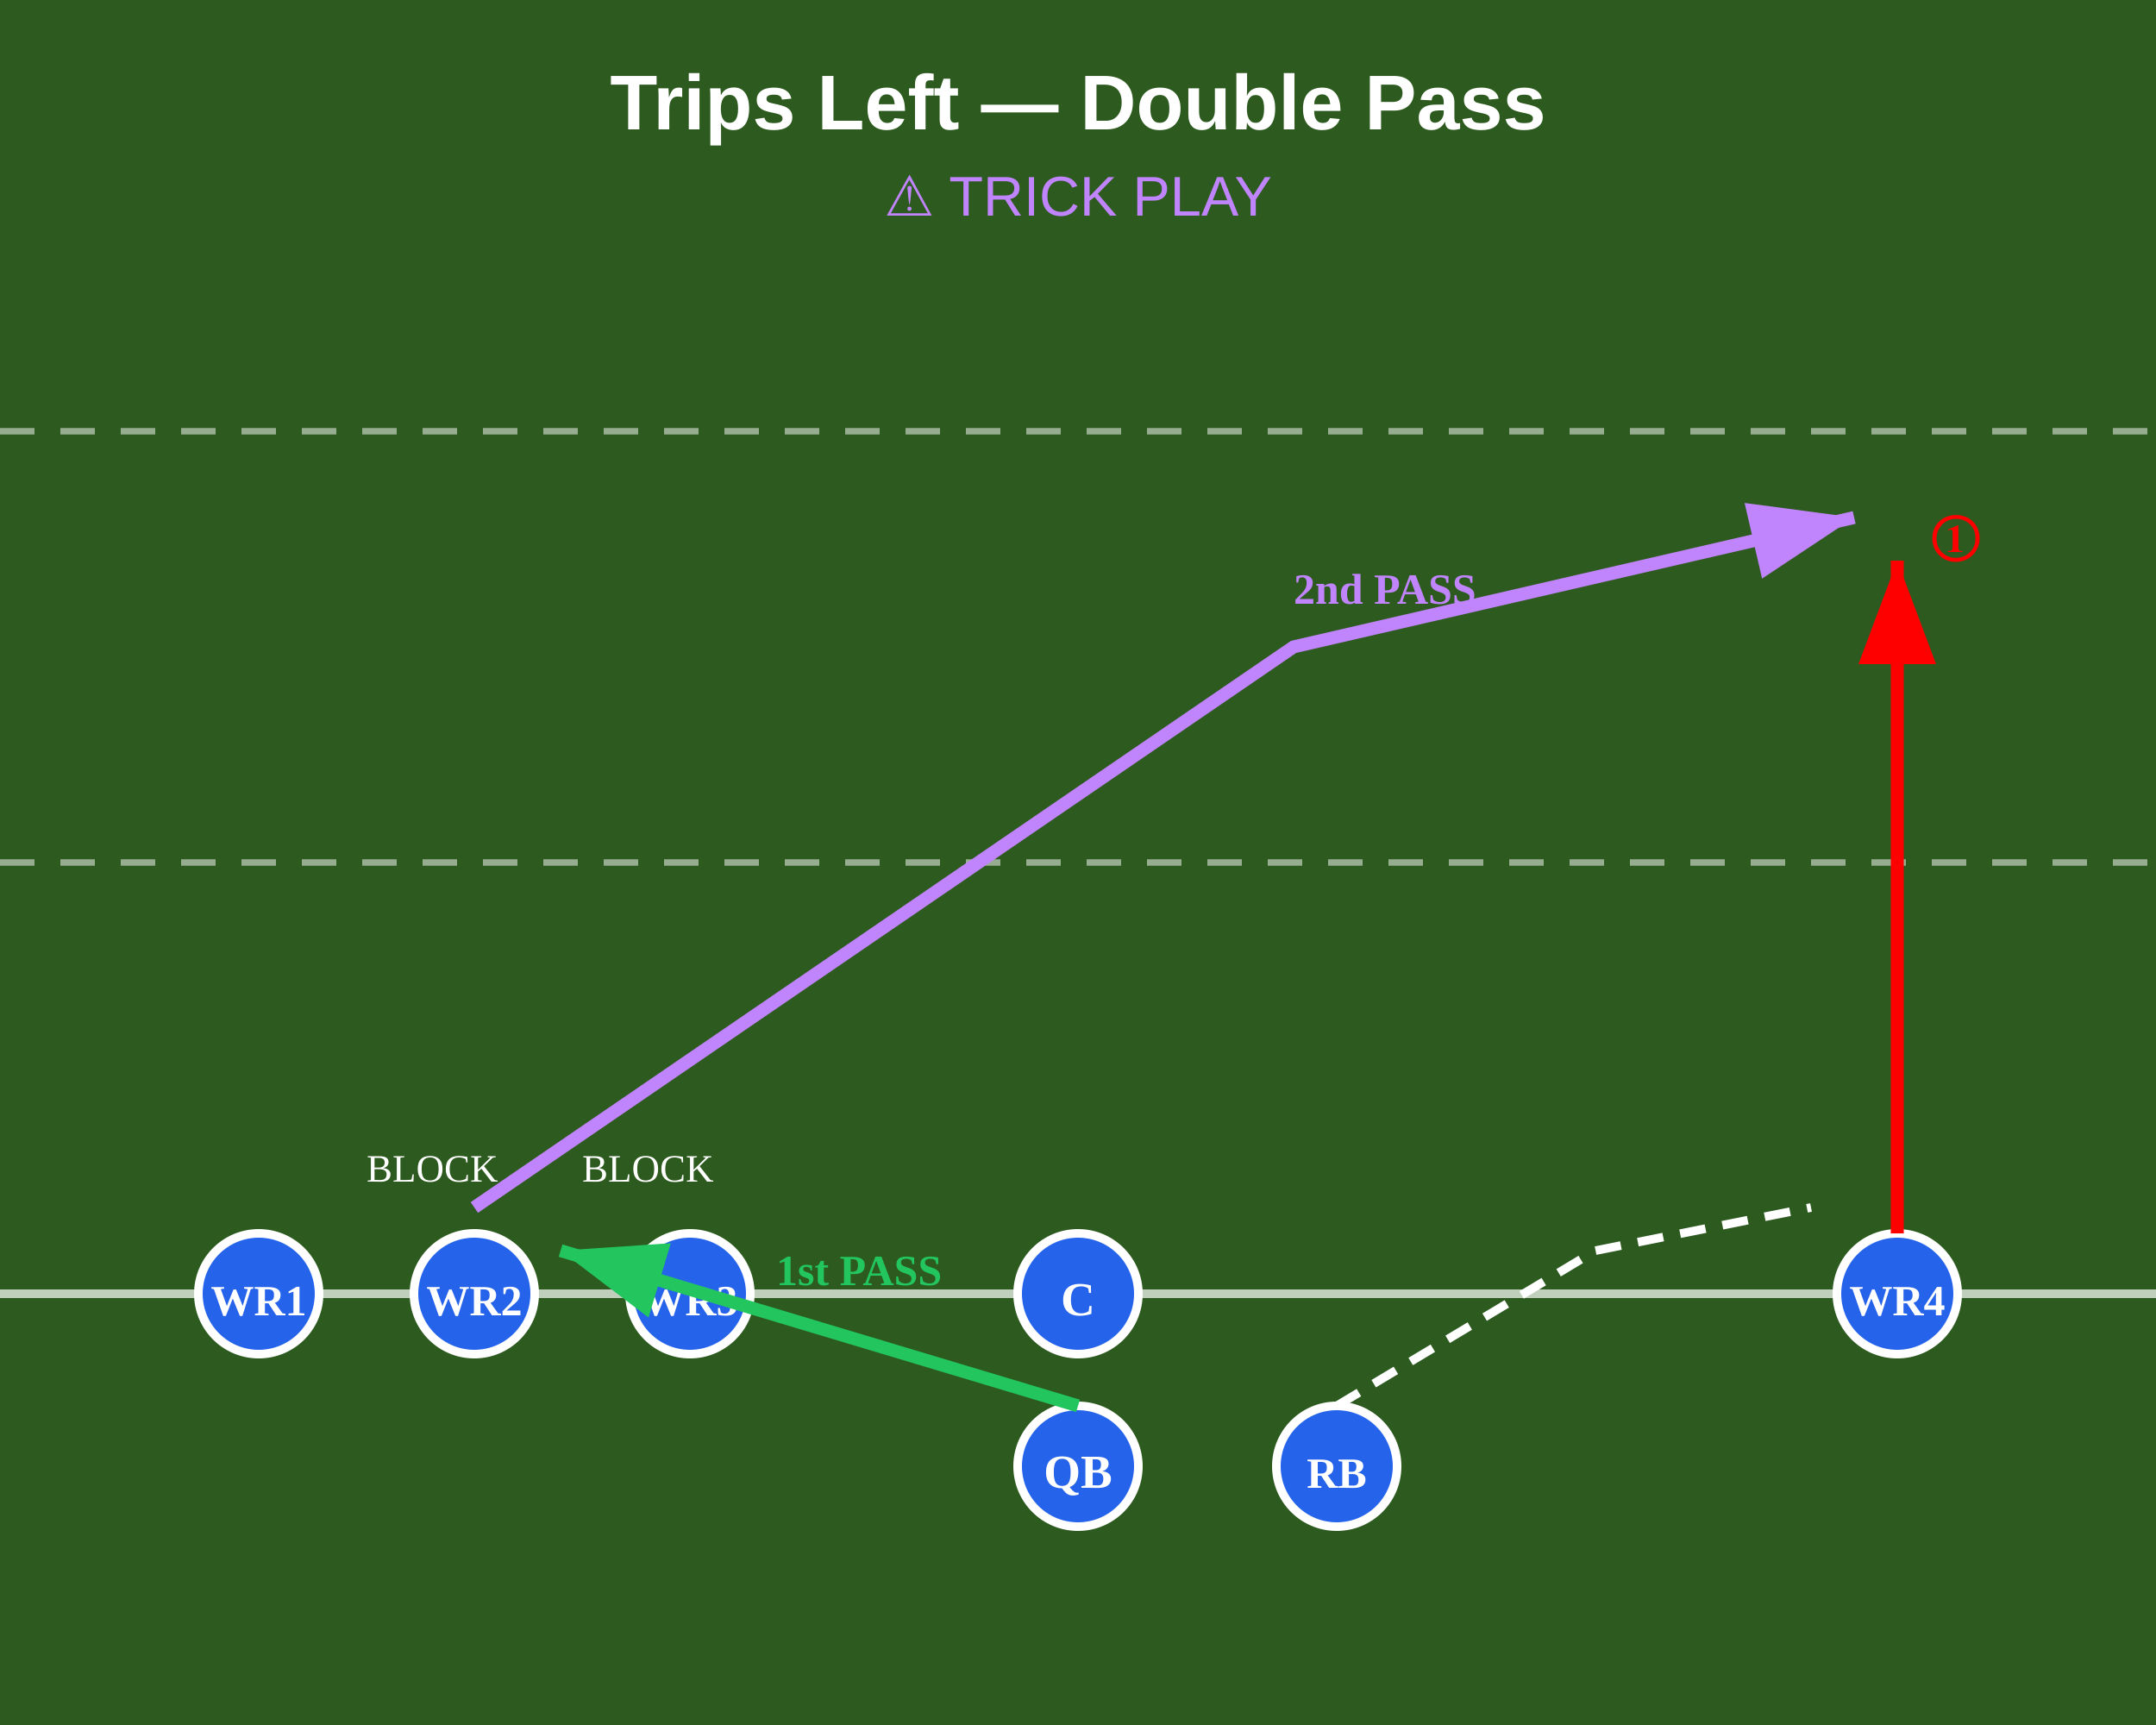
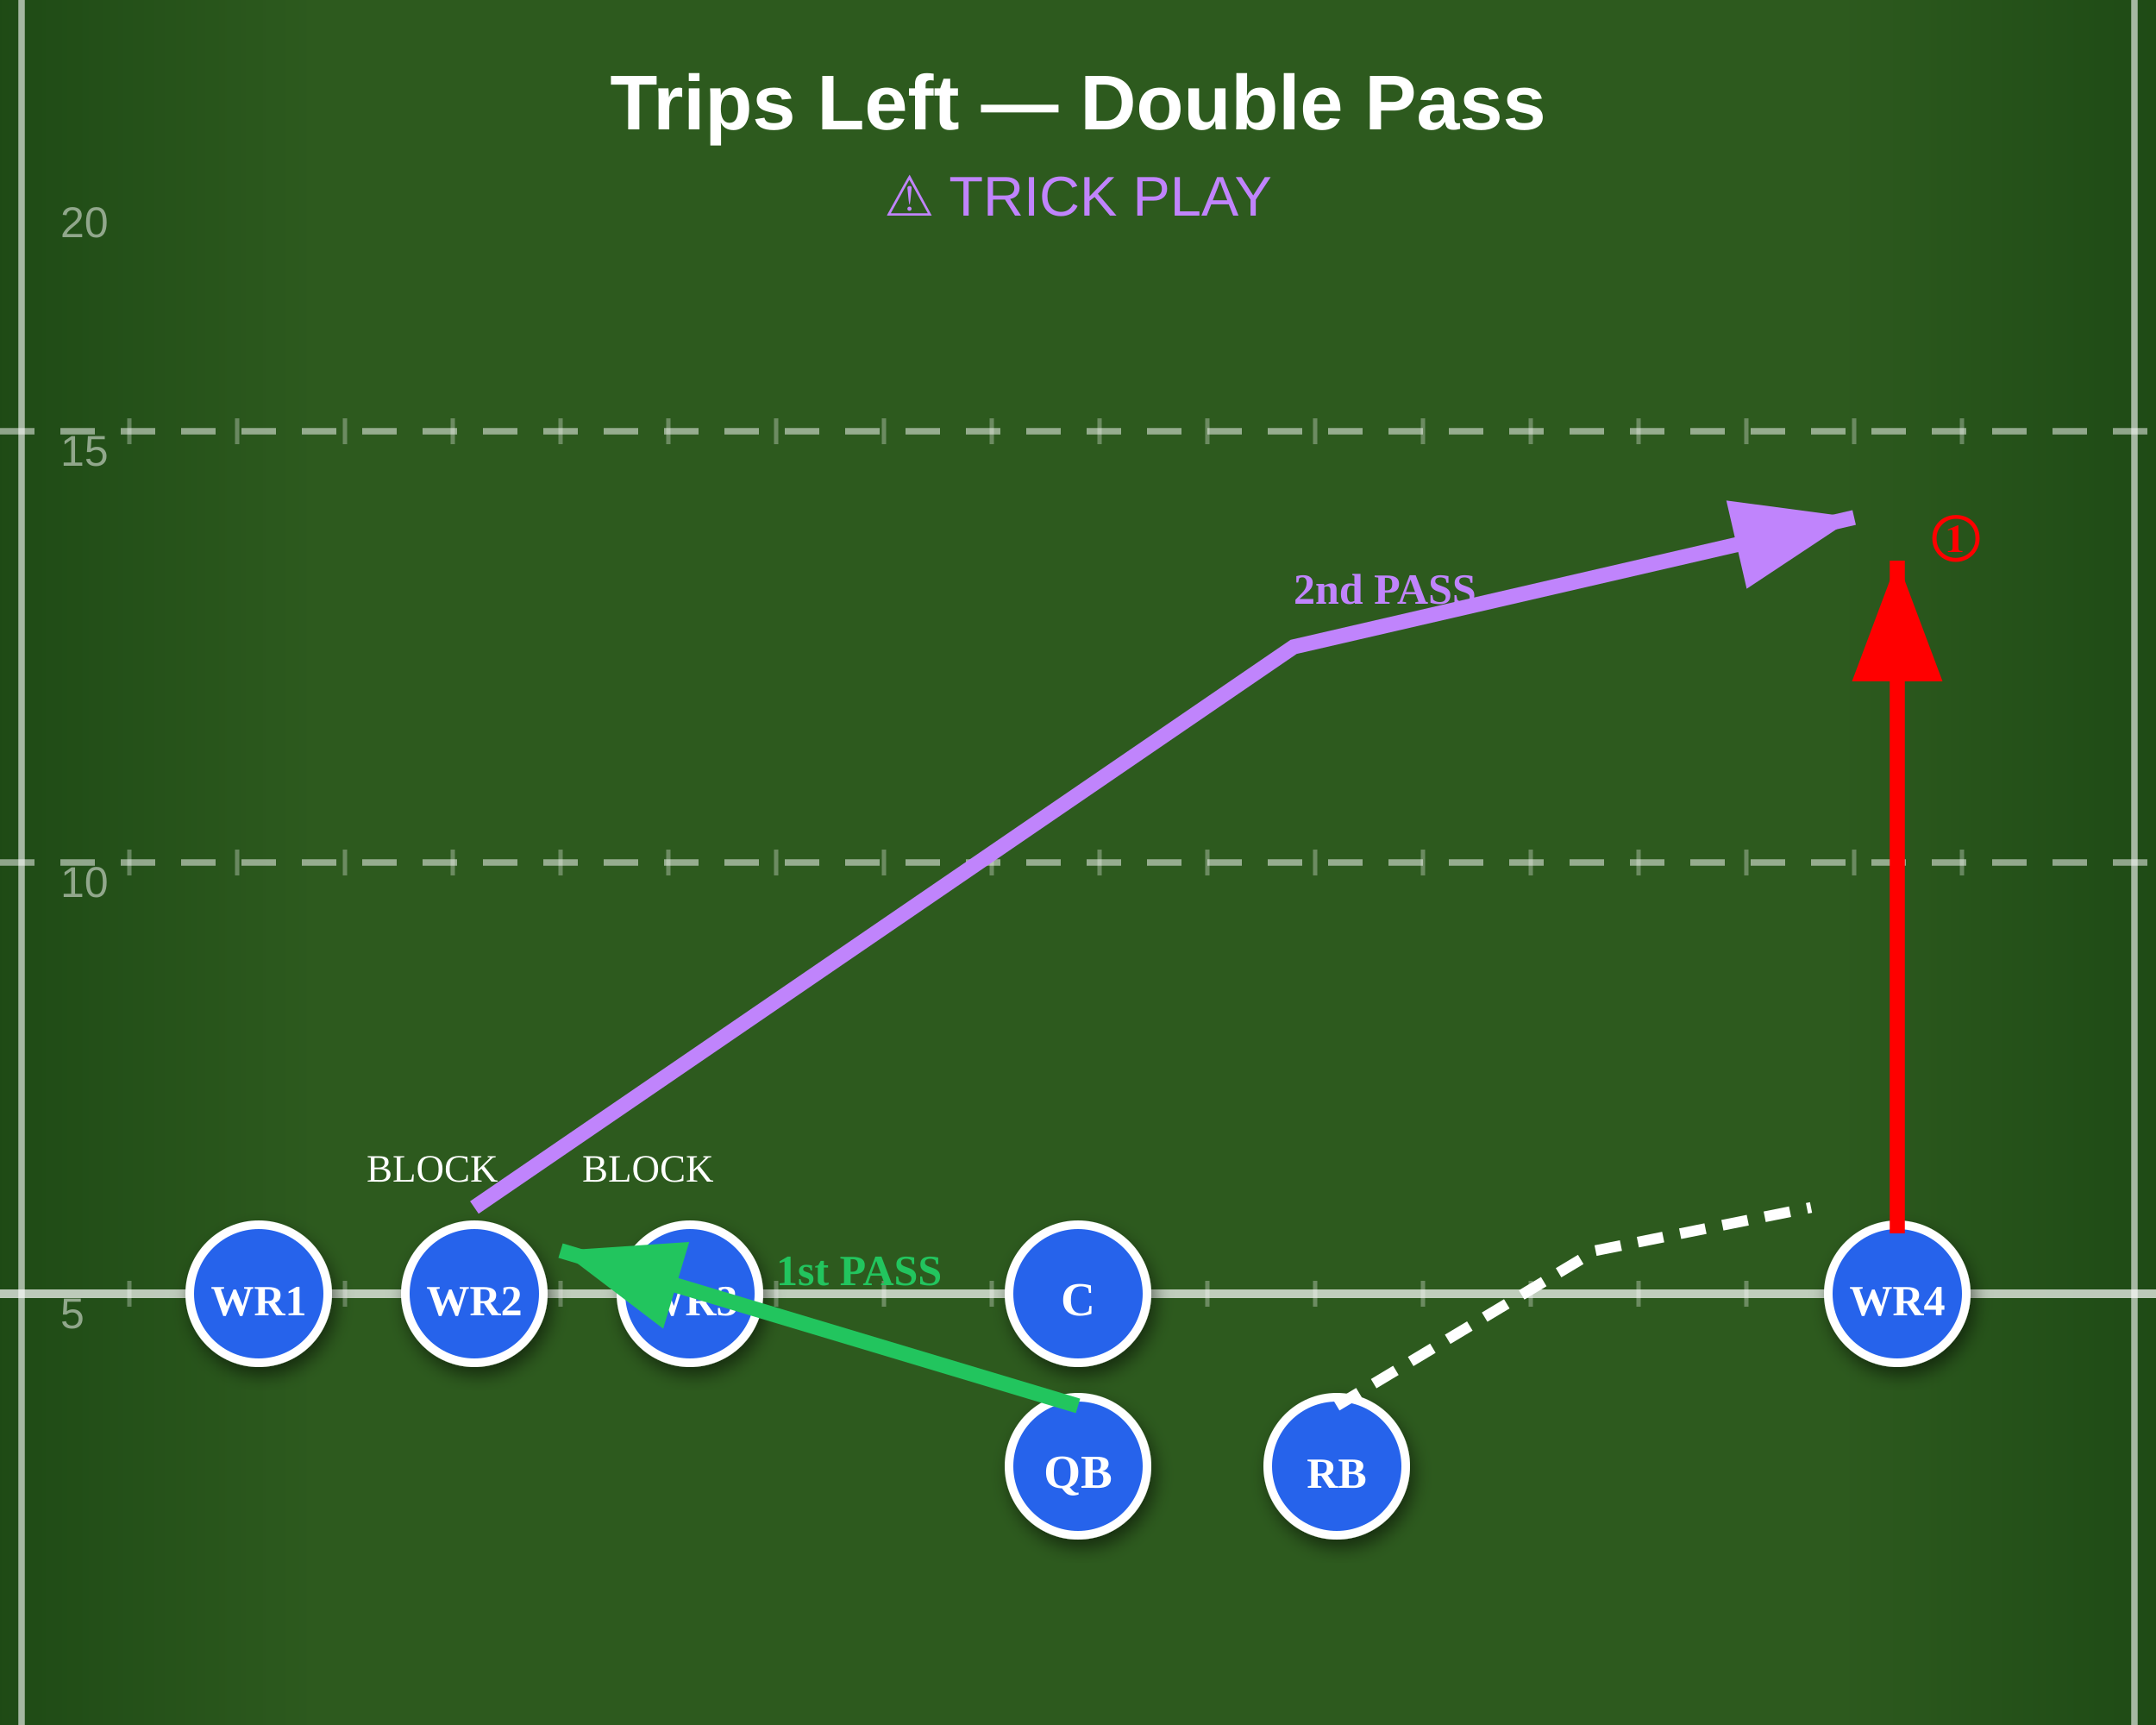
<svg xmlns="http://www.w3.org/2000/svg" viewBox="0 0 500 400">
  <defs>
    <marker id="ar" markerWidth="8" markerHeight="6" refX="8" refY="3" orient="auto">
      <polygon points="0 0, 8 3, 0 6" fill="red" />
    </marker>
    <marker id="ap" markerWidth="8" markerHeight="6" refX="8" refY="3" orient="auto">
      <polygon points="0 0, 8 3, 0 6" fill="#c084fc" />
    </marker>
    <marker id="ag" markerWidth="8" markerHeight="6" refX="8" refY="3" orient="auto">
      <polygon points="0 0, 8 3, 0 6" fill="#22c55e" />
    </marker>
+     <linearGradient id="fieldGrad" x1="0" y1="0" x2="1" y2="0">
+       <stop offset="0%" stop-color="#1e4a15" />
+       <stop offset="15%" stop-color="#2d5a1e" />
+       <stop offset="85%" stop-color="#2d5a1e" />
+       <stop offset="100%" stop-color="#1e4a15" />
+     </linearGradient>
+     <filter id="dropShadow" x="-20%" y="-20%" width="140%" height="140%">
+       <feDropShadow dx="1" dy="2" stdDeviation="2" flood-color="#000" flood-opacity="0.5" />
+     </filter>
  </defs>
-   <rect width="500" height="400" fill="#2d5a1e" />
+   <rect width="500" height="400" fill="url(#fieldGrad)" />
+   <line x1="5" y1="0" x2="5" y2="400" stroke="white" stroke-width="1.5" opacity="0.6" />
+   <line x1="495" y1="0" x2="495" y2="400" stroke="white" stroke-width="1.5" opacity="0.6" />
+   <text x="14" y="308" fill="white" font-family="Arial" font-size="10" opacity="0.5">5</text>
+   <text x="14" y="208" fill="white" font-family="Arial" font-size="10" opacity="0.5">10</text>
+   <text x="14" y="108" fill="white" font-family="Arial" font-size="10" opacity="0.5">15</text>
+   <text x="14" y="55" fill="white" font-family="Arial" font-size="10" opacity="0.5">20</text>
+   <line x1="30" y1="97" x2="30" y2="103" stroke="white" stroke-width="1" opacity="0.3" />
+   <line x1="55" y1="97" x2="55" y2="103" stroke="white" stroke-width="1" opacity="0.3" />
+   <line x1="80" y1="97" x2="80" y2="103" stroke="white" stroke-width="1" opacity="0.3" />
+   <line x1="105" y1="97" x2="105" y2="103" stroke="white" stroke-width="1" opacity="0.3" />
+   <line x1="130" y1="97" x2="130" y2="103" stroke="white" stroke-width="1" opacity="0.3" />
+   <line x1="155" y1="97" x2="155" y2="103" stroke="white" stroke-width="1" opacity="0.3" />
+   <line x1="180" y1="97" x2="180" y2="103" stroke="white" stroke-width="1" opacity="0.3" />
+   <line x1="205" y1="97" x2="205" y2="103" stroke="white" stroke-width="1" opacity="0.3" />
+   <line x1="230" y1="97" x2="230" y2="103" stroke="white" stroke-width="1" opacity="0.3" />
+   <line x1="255" y1="97" x2="255" y2="103" stroke="white" stroke-width="1" opacity="0.3" />
+   <line x1="280" y1="97" x2="280" y2="103" stroke="white" stroke-width="1" opacity="0.3" />
+   <line x1="305" y1="97" x2="305" y2="103" stroke="white" stroke-width="1" opacity="0.3" />
+   <line x1="330" y1="97" x2="330" y2="103" stroke="white" stroke-width="1" opacity="0.3" />
+   <line x1="355" y1="97" x2="355" y2="103" stroke="white" stroke-width="1" opacity="0.3" />
+   <line x1="380" y1="97" x2="380" y2="103" stroke="white" stroke-width="1" opacity="0.3" />
+   <line x1="405" y1="97" x2="405" y2="103" stroke="white" stroke-width="1" opacity="0.3" />
+   <line x1="430" y1="97" x2="430" y2="103" stroke="white" stroke-width="1" opacity="0.3" />
+   <line x1="455" y1="97" x2="455" y2="103" stroke="white" stroke-width="1" opacity="0.3" />
+   <line x1="30" y1="197" x2="30" y2="203" stroke="white" stroke-width="1" opacity="0.3" />
+   <line x1="55" y1="197" x2="55" y2="203" stroke="white" stroke-width="1" opacity="0.3" />
+   <line x1="80" y1="197" x2="80" y2="203" stroke="white" stroke-width="1" opacity="0.3" />
+   <line x1="105" y1="197" x2="105" y2="203" stroke="white" stroke-width="1" opacity="0.3" />
+   <line x1="130" y1="197" x2="130" y2="203" stroke="white" stroke-width="1" opacity="0.3" />
+   <line x1="155" y1="197" x2="155" y2="203" stroke="white" stroke-width="1" opacity="0.3" />
+   <line x1="180" y1="197" x2="180" y2="203" stroke="white" stroke-width="1" opacity="0.3" />
+   <line x1="205" y1="197" x2="205" y2="203" stroke="white" stroke-width="1" opacity="0.3" />
+   <line x1="230" y1="197" x2="230" y2="203" stroke="white" stroke-width="1" opacity="0.3" />
+   <line x1="255" y1="197" x2="255" y2="203" stroke="white" stroke-width="1" opacity="0.3" />
+   <line x1="280" y1="197" x2="280" y2="203" stroke="white" stroke-width="1" opacity="0.3" />
+   <line x1="305" y1="197" x2="305" y2="203" stroke="white" stroke-width="1" opacity="0.3" />
+   <line x1="330" y1="197" x2="330" y2="203" stroke="white" stroke-width="1" opacity="0.3" />
+   <line x1="355" y1="197" x2="355" y2="203" stroke="white" stroke-width="1" opacity="0.3" />
+   <line x1="380" y1="197" x2="380" y2="203" stroke="white" stroke-width="1" opacity="0.3" />
+   <line x1="405" y1="197" x2="405" y2="203" stroke="white" stroke-width="1" opacity="0.3" />
+   <line x1="430" y1="197" x2="430" y2="203" stroke="white" stroke-width="1" opacity="0.3" />
+   <line x1="455" y1="197" x2="455" y2="203" stroke="white" stroke-width="1" opacity="0.3" />
+   <line x1="30" y1="297" x2="30" y2="303" stroke="white" stroke-width="1" opacity="0.3" />
+   <line x1="55" y1="297" x2="55" y2="303" stroke="white" stroke-width="1" opacity="0.3" />
+   <line x1="80" y1="297" x2="80" y2="303" stroke="white" stroke-width="1" opacity="0.3" />
+   <line x1="105" y1="297" x2="105" y2="303" stroke="white" stroke-width="1" opacity="0.3" />
+   <line x1="130" y1="297" x2="130" y2="303" stroke="white" stroke-width="1" opacity="0.3" />
+   <line x1="155" y1="297" x2="155" y2="303" stroke="white" stroke-width="1" opacity="0.3" />
+   <line x1="180" y1="297" x2="180" y2="303" stroke="white" stroke-width="1" opacity="0.3" />
+   <line x1="205" y1="297" x2="205" y2="303" stroke="white" stroke-width="1" opacity="0.3" />
+   <line x1="230" y1="297" x2="230" y2="303" stroke="white" stroke-width="1" opacity="0.3" />
+   <line x1="255" y1="297" x2="255" y2="303" stroke="white" stroke-width="1" opacity="0.3" />
+   <line x1="280" y1="297" x2="280" y2="303" stroke="white" stroke-width="1" opacity="0.3" />
+   <line x1="305" y1="297" x2="305" y2="303" stroke="white" stroke-width="1" opacity="0.3" />
+   <line x1="330" y1="297" x2="330" y2="303" stroke="white" stroke-width="1" opacity="0.3" />
+   <line x1="355" y1="297" x2="355" y2="303" stroke="white" stroke-width="1" opacity="0.3" />
+   <line x1="380" y1="297" x2="380" y2="303" stroke="white" stroke-width="1" opacity="0.3" />
+   <line x1="405" y1="297" x2="405" y2="303" stroke="white" stroke-width="1" opacity="0.3" />
+   <line x1="430" y1="297" x2="430" y2="303" stroke="white" stroke-width="1" opacity="0.3" />
+   <line x1="455" y1="297" x2="455" y2="303" stroke="white" stroke-width="1" opacity="0.3" />
  <line x1="0" y1="100" x2="500" y2="100" stroke="white" stroke-width="1.5" stroke-dasharray="8,6" opacity="0.5" />
  <line x1="0" y1="200" x2="500" y2="200" stroke="white" stroke-width="1.5" stroke-dasharray="8,6" opacity="0.5" />
  <line x1="0" y1="300" x2="500" y2="300" stroke="white" stroke-width="2" opacity="0.7" />
  <text x="250" y="30" text-anchor="middle" fill="white" font-family="Arial" font-size="18" font-weight="bold">Trips Left — Double Pass</text>
  <text x="250" y="50" text-anchor="middle" fill="#c084fc" font-family="Arial" font-size="13">⚠ TRICK PLAY</text>
-   <circle cx="250" cy="340" r="14" fill="#2563eb" stroke="white" stroke-width="2" />
+   <circle cx="250" cy="340" r="16" fill="#2563eb" stroke="white" stroke-width="2" filter="url(#dropShadow)" />
  <text x="250" y="345" text-anchor="middle" fill="white" font-size="11" font-weight="bold">QB</text>
-   <circle cx="250" cy="300" r="14" fill="#2563eb" stroke="white" stroke-width="2" />
+   <circle cx="250" cy="300" r="16" fill="#2563eb" stroke="white" stroke-width="2" filter="url(#dropShadow)" />
  <text x="250" y="305" text-anchor="middle" fill="white" font-size="11" font-weight="bold">C</text>
-   <circle cx="60" cy="300" r="14" fill="#2563eb" stroke="white" stroke-width="2" />
+   <circle cx="60" cy="300" r="16" fill="#2563eb" stroke="white" stroke-width="2" filter="url(#dropShadow)" />
  <text x="60" y="305" text-anchor="middle" fill="white" font-size="10" font-weight="bold">WR1</text>
-   <circle cx="110" cy="300" r="14" fill="#2563eb" stroke="white" stroke-width="2" />
+   <circle cx="110" cy="300" r="16" fill="#2563eb" stroke="white" stroke-width="2" filter="url(#dropShadow)" />
  <text x="110" y="305" text-anchor="middle" fill="white" font-size="10" font-weight="bold">WR2</text>
-   <circle cx="160" cy="300" r="14" fill="#2563eb" stroke="white" stroke-width="2" />
+   <circle cx="160" cy="300" r="16" fill="#2563eb" stroke="white" stroke-width="2" filter="url(#dropShadow)" />
  <text x="160" y="305" text-anchor="middle" fill="white" font-size="10" font-weight="bold">WR3</text>
-   <circle cx="440" cy="300" r="14" fill="#2563eb" stroke="white" stroke-width="2" />
+   <circle cx="440" cy="300" r="16" fill="#2563eb" stroke="white" stroke-width="2" filter="url(#dropShadow)" />
  <text x="440" y="305" text-anchor="middle" fill="white" font-size="10" font-weight="bold">WR4</text>
-   <circle cx="310" cy="340" r="14" fill="#2563eb" stroke="white" stroke-width="2" />
+   <circle cx="310" cy="340" r="16" fill="#2563eb" stroke="white" stroke-width="2" filter="url(#dropShadow)" />
  <text x="310" y="345" text-anchor="middle" fill="white" font-size="10" font-weight="bold">RB</text>
-   <polyline points="250,326 130,290" fill="none" stroke="#22c55e" stroke-width="3" marker-end="url(#ag)" />
+   <polyline points="250,326 130,290" fill="none" stroke="#22c55e" stroke-width="3.5" marker-end="url(#ag)" />
  <text x="180" y="298" fill="#22c55e" font-size="10" font-weight="bold">1st PASS</text>
-   <polyline points="110,280 300,150 430,120" fill="none" stroke="#c084fc" stroke-width="3" marker-end="url(#ap)" />
+   <polyline points="110,280 300,150 430,120" fill="none" stroke="#c084fc" stroke-width="3.5" marker-end="url(#ap)" />
  <text x="300" y="140" fill="#c084fc" font-size="10" font-weight="bold">2nd PASS</text>
-   <polyline points="440,286 440,130" fill="none" stroke="red" stroke-width="3" marker-end="url(#ar)" />
+   <polyline points="440,286 440,130" fill="none" stroke="red" stroke-width="3.5" marker-end="url(#ar)" />
  <text x="448" y="128" fill="red" font-size="12" font-weight="bold">①</text>
  <text x="135" y="274" fill="white" font-size="9">BLOCK</text>
  <text x="85" y="274" fill="white" font-size="9">BLOCK</text>
-   <polyline points="310,326 370,290 420,280" fill="none" stroke="white" stroke-width="2" stroke-dasharray="6,4" />
+   <polyline points="310,326 370,290 420,280" fill="none" stroke="white" stroke-width="2.5" stroke-dasharray="6,4" />
</svg>
